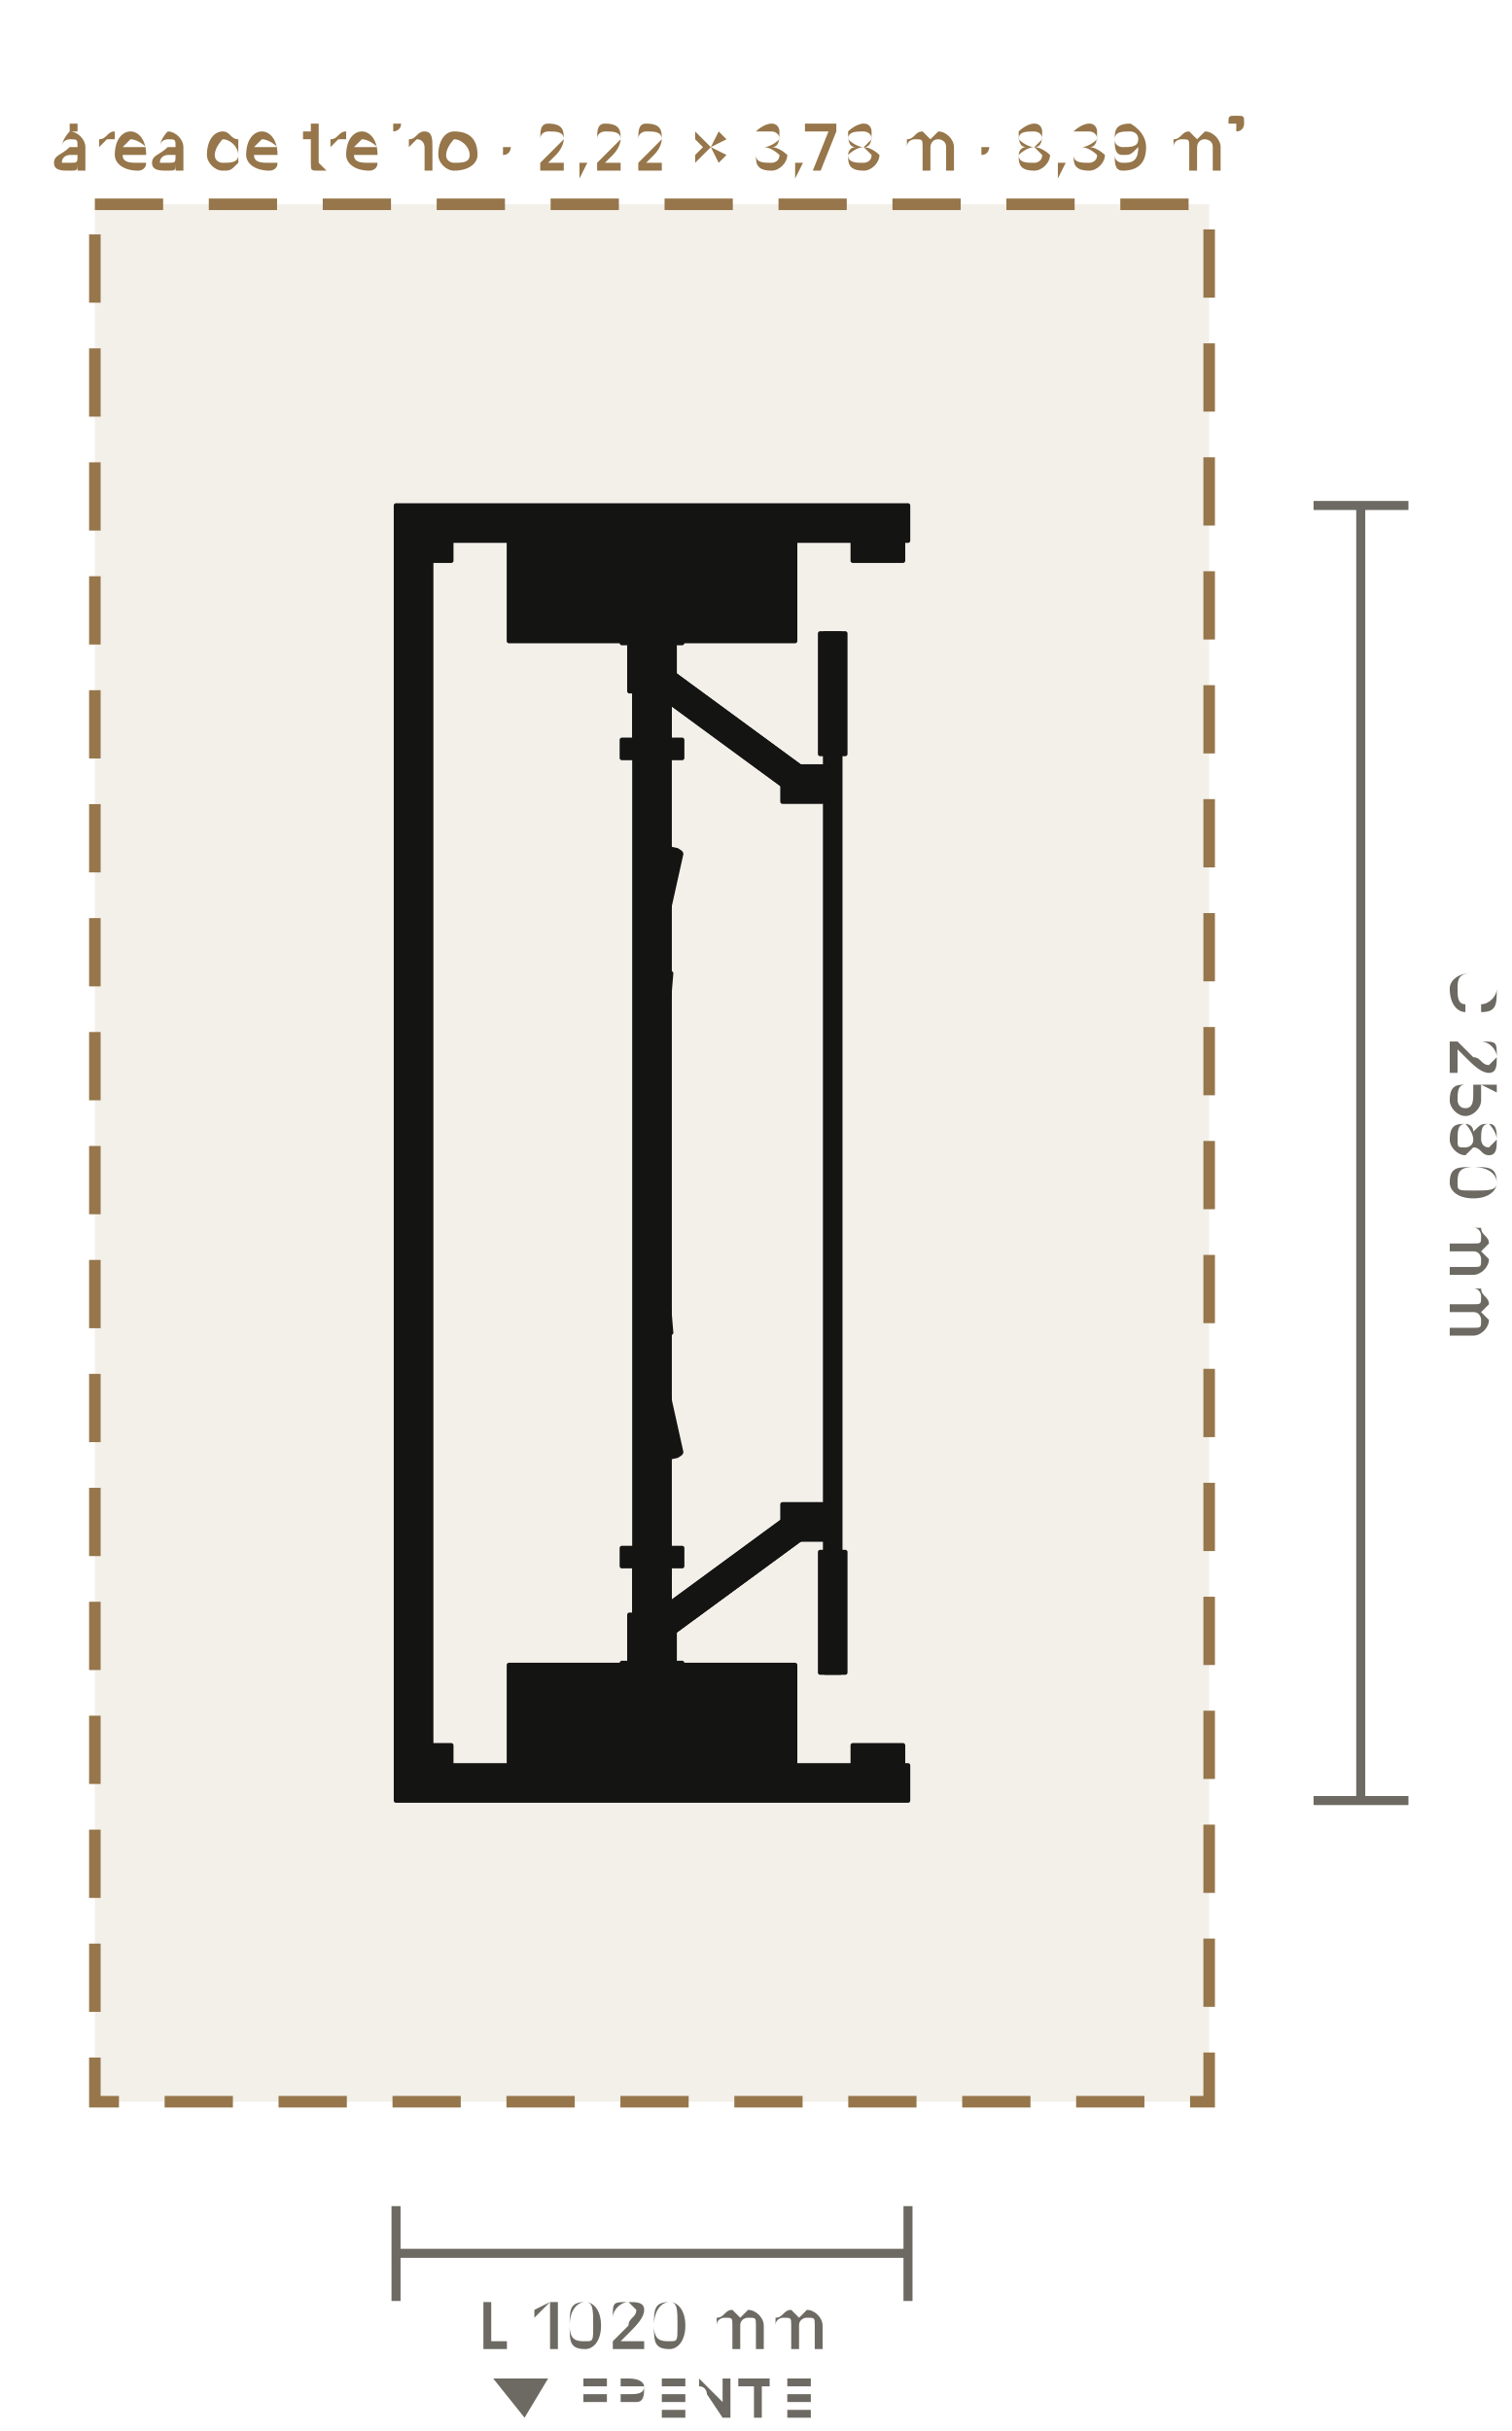
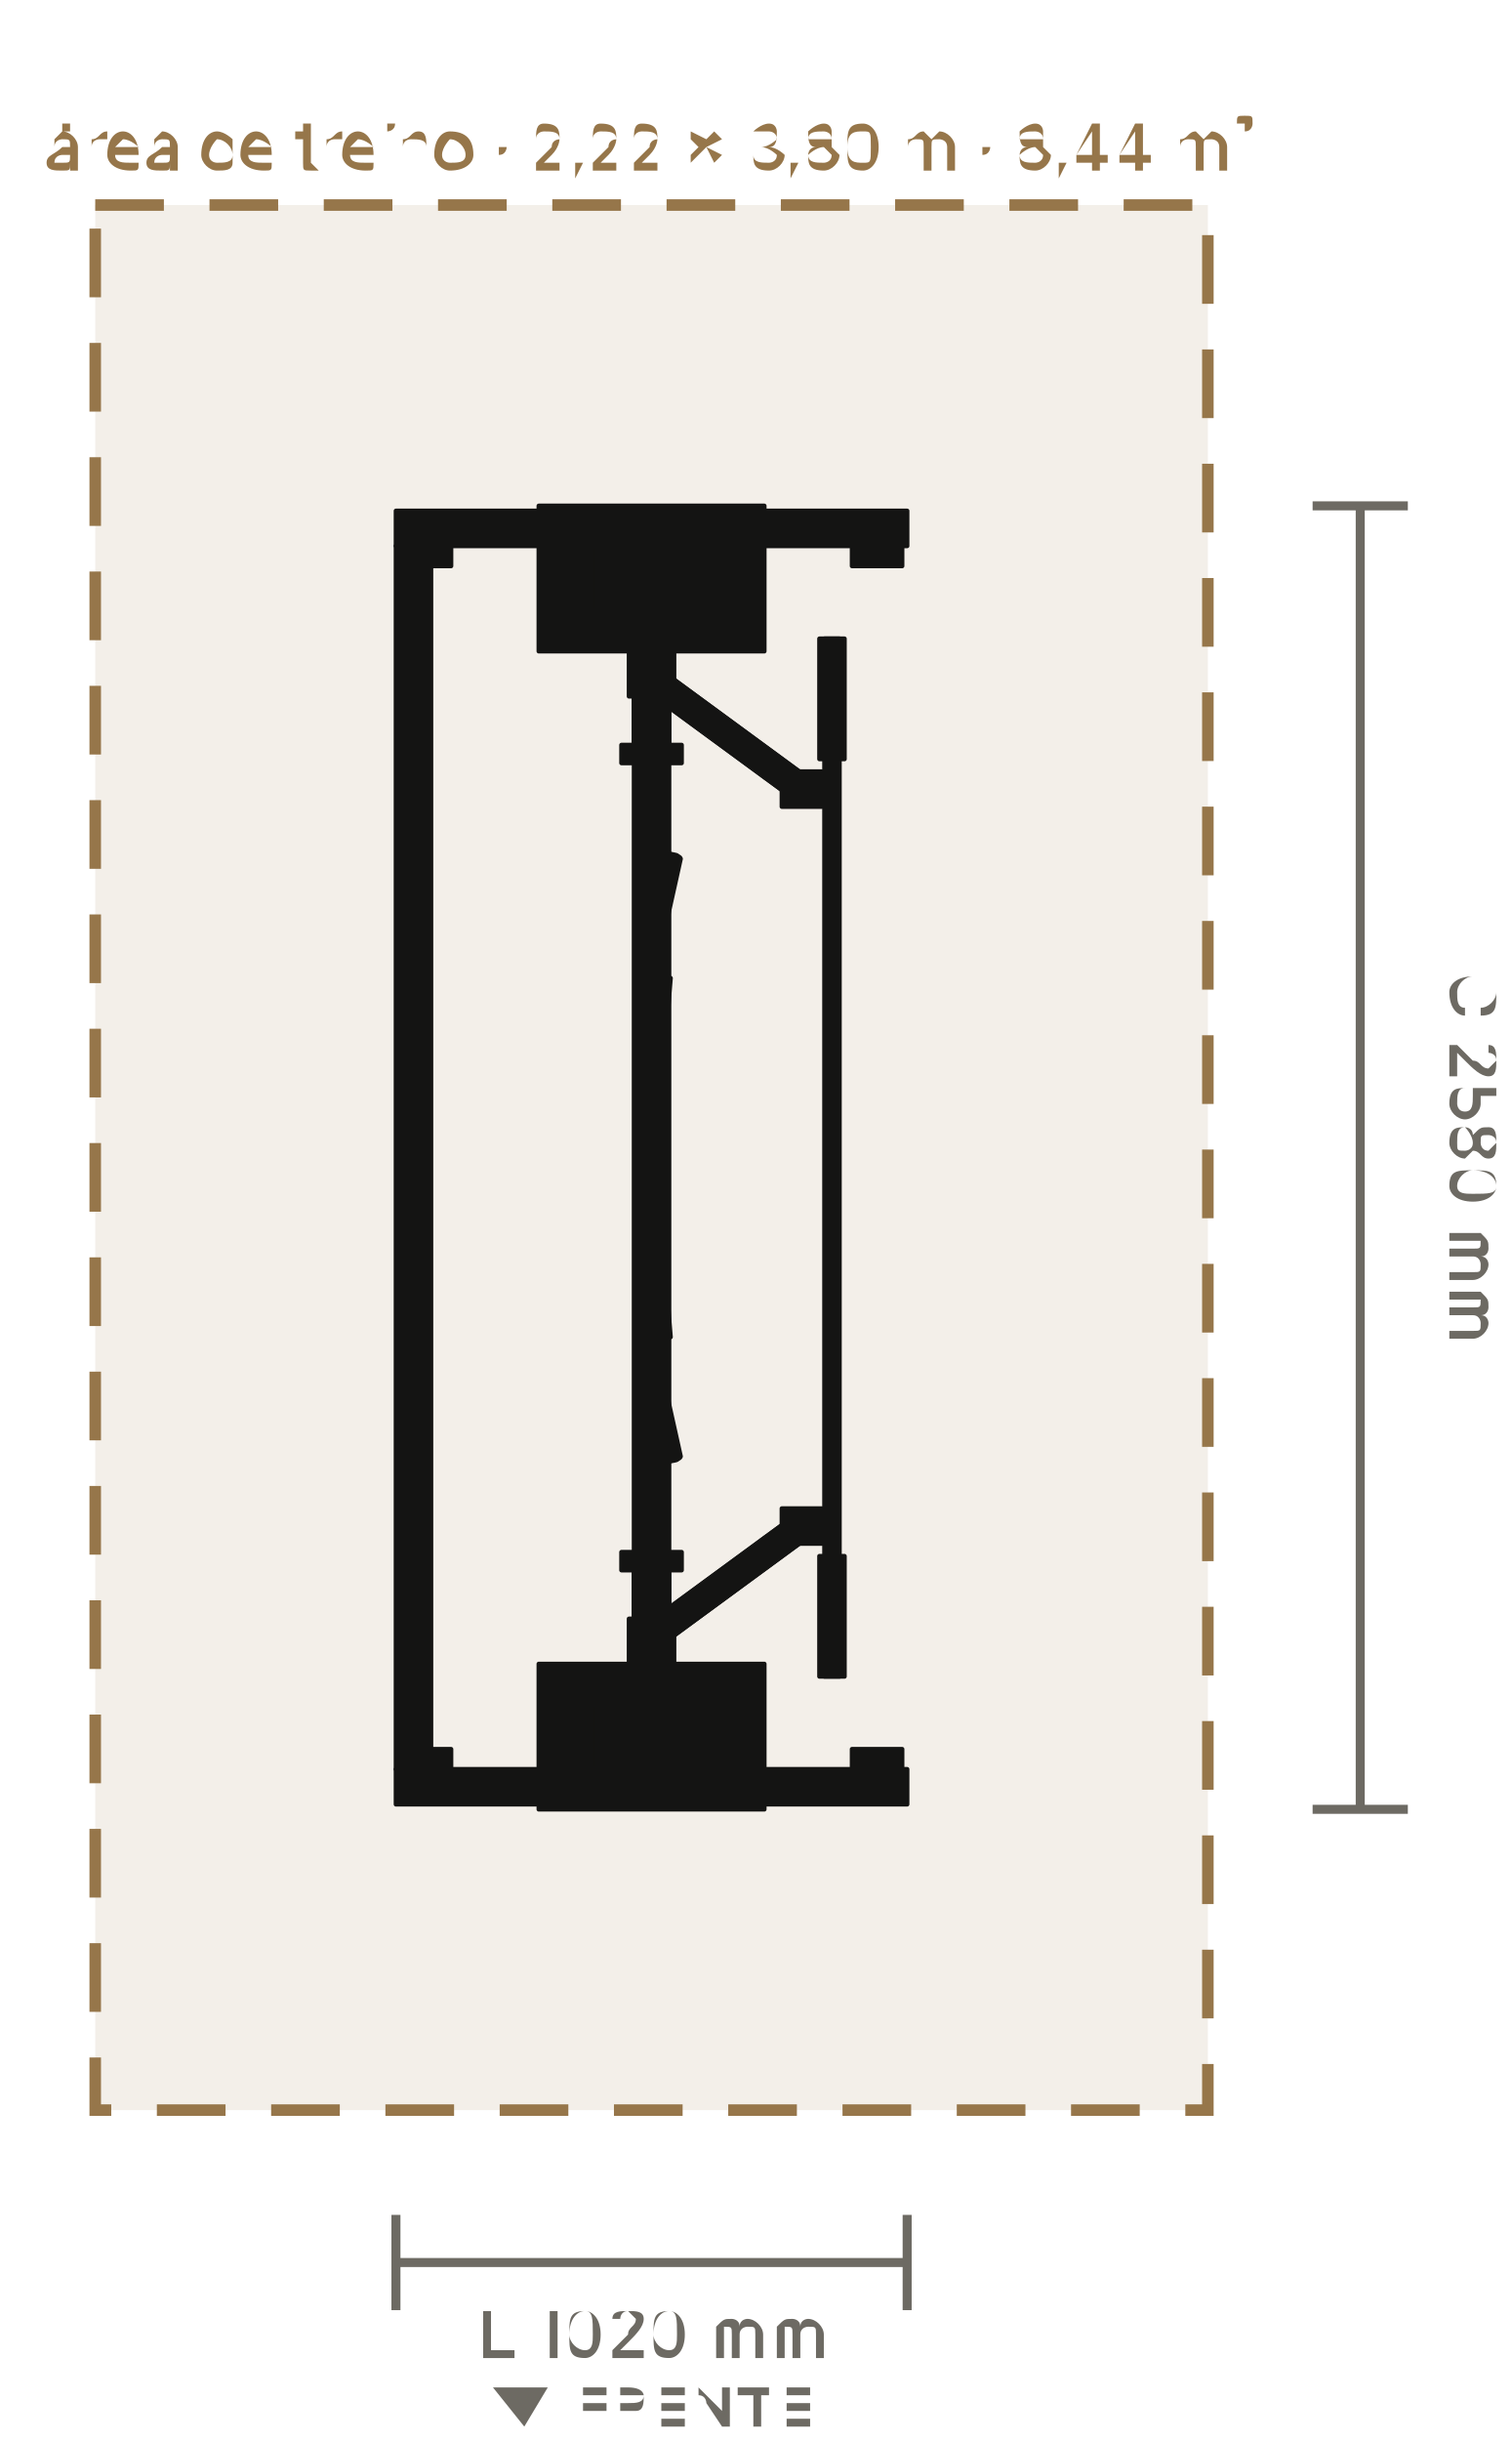
- <svg xmlns="http://www.w3.org/2000/svg" viewBox="-1.299 -2.297 3.011 4.843" role="img" aria-label="Planta do Cross-Smith (LD-B036): 1020 × 2580 mm, com 60 cm de área de treino em volta" data-equipment="LD-B036" data-unit="m">
-   <rect class="eq-zone" x="-1.11" y="-1.89" width="2.22" height="3.78" style="fill:#96764a;fill-opacity:.12;stroke:#96764a;stroke-width:0.023;stroke-dasharray:0.136 0.091" />
-   <text class="eq-zone-label" x="0" y="-1.958" style="font-family:Barlow,Inter,Arial,sans-serif;font-size:0.129px;fill:#96764a;text-anchor:middle">área de treino · 2,22 × 3,78 m · 8,39 m²</text>
+ <svg xmlns="http://www.w3.org/2000/svg" viewBox="-1.3 -2.309 3.015 4.869" role="img" aria-label="Planta do Cross-Smith (LD-B036): 1020 × 2600 mm, com 60 cm de área de treino em volta" data-equipment="LD-B036" data-unit="m">
+   <rect class="eq-zone" x="-1.11" y="-1.9" width="2.22" height="3.8" style="fill:#96764a;fill-opacity:.12;stroke:#96764a;stroke-width:0.023;stroke-dasharray:0.137 0.091" />
+   <text class="eq-zone-label" x="0" y="-1.968" style="font-family:Barlow,Inter,Arial,sans-serif;font-size:0.13px;fill:#96764a;text-anchor:middle">área de treino · 2,22 × 3,80 m · 8,44 m²</text>
  <g class="eq-parts">
    <polygon class="eq-part" points="-0.51,-1.29 0.51,-1.29 0.51,-1.22 -0.51,-1.22" style="fill:#141413;stroke:#141413;stroke-width:0.009;stroke-linejoin:round" />
    <polygon class="eq-part" points="-0.035,-1.255 0.035,-1.255 0.035,-0.805 -0.035,-0.805" style="fill:#141413;stroke:#141413;stroke-width:0.009;stroke-linejoin:round" />
    <polygon class="eq-part" points="-0.5,-1.28 -0.4,-1.28 -0.4,-1.18 -0.5,-1.18" style="fill:#141413;stroke:#141413;stroke-width:0.009;stroke-linejoin:round" />
    <polygon class="eq-part" points="0.4,-1.28 0.5,-1.28 0.5,-1.18 0.4,-1.18" style="fill:#141413;stroke:#141413;stroke-width:0.009;stroke-linejoin:round" />
    <polygon class="eq-part" points="-0.51,1.22 0.51,1.22 0.51,1.29 -0.51,1.29" style="fill:#141413;stroke:#141413;stroke-width:0.009;stroke-linejoin:round" />
    <polygon class="eq-part" points="-0.035,0.805 0.035,0.805 0.035,1.255 -0.035,1.255" style="fill:#141413;stroke:#141413;stroke-width:0.009;stroke-linejoin:round" />
    <polygon class="eq-part" points="-0.5,1.18 -0.4,1.18 -0.4,1.28 -0.5,1.28" style="fill:#141413;stroke:#141413;stroke-width:0.009;stroke-linejoin:round" />
    <polygon class="eq-part" points="0.4,1.18 0.5,1.18 0.5,1.28 0.4,1.28" style="fill:#141413;stroke:#141413;stroke-width:0.009;stroke-linejoin:round" />
    <polygon class="eq-part" points="-0.51,-1.22 -0.44,-1.22 -0.44,1.22 -0.51,1.22" style="fill:#141413;stroke:#141413;stroke-width:0.009;stroke-linejoin:round" />
-     <polygon class="eq-part" points="-0.205,-1.178 -0.205,-1.181 -0.203,-1.184 -0.202,-1.187 -0.199,-1.188 -0.196,-1.19 -0.193,-1.19 -0.147,-1.19 -0.144,-1.19 -0.141,-1.188 -0.139,-1.187 -0.137,-1.184 -0.135,-1.181 -0.135,-1.178 -0.135,-1.132 -0.135,-1.129 -0.137,-1.126 -0.139,-1.123 -0.141,-1.122 -0.144,-1.12 -0.147,-1.12 -0.193,-1.12 -0.196,-1.12 -0.199,-1.122 -0.202,-1.123 -0.203,-1.126 -0.205,-1.129 -0.205,-1.132" style="fill:#141413;stroke:#141413;stroke-width:0.009;stroke-linejoin:round" />
-     <polygon class="eq-part" points="0.135,-1.178 0.135,-1.181 0.137,-1.184 0.139,-1.187 0.141,-1.188 0.144,-1.19 0.147,-1.19 0.193,-1.19 0.196,-1.19 0.199,-1.188 0.202,-1.187 0.203,-1.184 0.205,-1.181 0.205,-1.178 0.205,-1.132 0.205,-1.129 0.203,-1.126 0.202,-1.123 0.199,-1.122 0.196,-1.12 0.193,-1.12 0.147,-1.12 0.144,-1.12 0.141,-1.122 0.139,-1.123 0.137,-1.126 0.135,-1.129 0.135,-1.132" style="fill:#141413;stroke:#141413;stroke-width:0.009;stroke-linejoin:round" />
-     <polygon class="eq-part" points="-0.285,-1.28 0.285,-1.28 0.285,-1.02 -0.285,-1.02" style="fill:#141413;stroke:#141413;stroke-width:0.009;stroke-linejoin:round" />
-     <polygon class="eq-part" points="-0.06,-1.02 0.06,-1.02 0.06,-1.016 -0.06,-1.016" style="fill:#141413;stroke:#141413;stroke-width:0.009;stroke-linejoin:round" />
+     <polygon class="eq-part" points="-0.2,-1.275 -0.17,-1.275 -0.17,-1.035 -0.2,-1.035" style="fill:#141413;stroke:#141413;stroke-width:0.009;stroke-linejoin:round" />
+     <polygon class="eq-part" points="0.17,-1.275 0.2,-1.275 0.2,-1.035 0.17,-1.035" style="fill:#141413;stroke:#141413;stroke-width:0.009;stroke-linejoin:round" />
+     <polygon class="eq-part" points="-0.2,-1.275 0.2,-1.275 0.2,-1.035 -0.2,-1.035" style="fill:#141413;stroke:#141413;stroke-width:0.009;stroke-linejoin:round" />
+     <polygon class="eq-part" points="-0.2,-1.275 0.2,-1.275 0.2,-1.035 -0.2,-1.035" style="fill:#141413;stroke:#141413;stroke-width:0.009;stroke-linejoin:round" />
+     <polygon class="eq-part" points="-0.225,-1.3 0.225,-1.3 0.225,-1.01 -0.225,-1.01" style="fill:#141413;stroke:#141413;stroke-width:0.009;stroke-linejoin:round" />
+     <polygon class="eq-part" points="-0.08,-1.035 0.08,-1.035 0.08,-1.031 -0.08,-1.031" style="fill:#141413;stroke:#141413;stroke-width:0.009;stroke-linejoin:round" />
    <polygon class="eq-part" points="-0.09,-1.155 -0.09,-1.158 -0.089,-1.16 -0.087,-1.162 -0.085,-1.164 -0.083,-1.165 -0.08,-1.165 -0.077,-1.165 -0.075,-1.164 -0.073,-1.162 -0.071,-1.16 -0.07,-1.158 -0.07,-1.155 -0.07,-1.152 -0.071,-1.15 -0.073,-1.148 -0.075,-1.146 -0.077,-1.145 -0.08,-1.145 -0.083,-1.145 -0.085,-1.146 -0.087,-1.148 -0.089,-1.15 -0.09,-1.152" style="fill:#141413;stroke:#141413;stroke-width:0.009;stroke-linejoin:round" />
    <polygon class="eq-part" points="0.07,-1.155 0.07,-1.158 0.071,-1.16 0.073,-1.162 0.075,-1.164 0.077,-1.165 0.08,-1.165 0.083,-1.165 0.085,-1.164 0.087,-1.162 0.089,-1.16 0.09,-1.158 0.09,-1.155 0.09,-1.152 0.089,-1.15 0.087,-1.148 0.085,-1.146 0.083,-1.145 0.08,-1.145 0.077,-1.145 0.075,-1.146 0.073,-1.148 0.071,-1.15 0.07,-1.152" style="fill:#141413;stroke:#141413;stroke-width:0.009;stroke-linejoin:round" />
    <polygon class="eq-part" points="-0.13,-1.235 0.13,-1.235 0.13,-1.075 -0.13,-1.075" style="fill:#141413;stroke:#141413;stroke-width:0.009;stroke-linejoin:round" />
    <polygon class="eq-part" points="-0.13,-1.235 0.13,-1.235 0.13,-1.075 -0.13,-1.075" style="fill:#141413;stroke:#141413;stroke-width:0.009;stroke-linejoin:round" />
    <polygon class="eq-part" points="-0.004,-1.155 -0.004,-1.156 -0.004,-1.157 -0.003,-1.158 -0.002,-1.159 -0.001,-1.159 0,-1.159 0.001,-1.159 0.002,-1.159 0.003,-1.158 0.004,-1.157 0.004,-1.156 0.004,-1.155 0.004,-1.154 0.004,-1.153 0.003,-1.152 0.002,-1.151 0.001,-1.151 0,-1.151 -0.001,-1.151 -0.002,-1.151 -0.003,-1.152 -0.004,-1.153 -0.004,-1.154" style="fill:#141413;stroke:#141413;stroke-width:0.009;stroke-linejoin:round" />
    <polygon class="eq-part" points="-0.12,-1.22 0.12,-1.22 0.12,-1.09 -0.12,-1.09" style="fill:#141413;stroke:#141413;stroke-width:0.009;stroke-linejoin:round" />
    <polygon class="eq-part" points="-0.12,-1.22 0.12,-1.22 0.12,-1.09 -0.12,-1.09" style="fill:#141413;stroke:#141413;stroke-width:0.009;stroke-linejoin:round" />
    <polygon class="eq-part" points="-0.12,-1.22 0.12,-1.22 0.12,-1.09 -0.12,-1.09" style="fill:#141413;stroke:#141413;stroke-width:0.009;stroke-linejoin:round" />
    <polygon class="eq-part" points="-0.12,-1.22 0.12,-1.22 0.12,-1.09 -0.12,-1.09" style="fill:#141413;stroke:#141413;stroke-width:0.009;stroke-linejoin:round" />
    <polygon class="eq-part" points="-0.12,-1.22 0.12,-1.22 0.12,-1.09 -0.12,-1.09" style="fill:#141413;stroke:#141413;stroke-width:0.009;stroke-linejoin:round" />
    <polygon class="eq-part" points="-0.12,-1.22 0.12,-1.22 0.12,-1.09 -0.12,-1.09" style="fill:#141413;stroke:#141413;stroke-width:0.009;stroke-linejoin:round" />
    <polygon class="eq-part" points="-0.12,-1.22 0.12,-1.22 0.12,-1.09 -0.12,-1.09" style="fill:#141413;stroke:#141413;stroke-width:0.009;stroke-linejoin:round" />
    <polygon class="eq-part" points="-0.12,-1.22 0.12,-1.22 0.12,-1.09 -0.12,-1.09" style="fill:#141413;stroke:#141413;stroke-width:0.009;stroke-linejoin:round" />
    <polygon class="eq-part" points="-0.12,-1.22 0.12,-1.22 0.12,-1.09 -0.12,-1.09" style="fill:#141413;stroke:#141413;stroke-width:0.009;stroke-linejoin:round" />
    <polygon class="eq-part" points="-0.12,-1.22 0.12,-1.22 0.12,-1.09 -0.12,-1.09" style="fill:#141413;stroke:#141413;stroke-width:0.009;stroke-linejoin:round" />
    <polygon class="eq-part" points="-0.006,-1.155 -0.006,-1.157 -0.005,-1.158 -0.004,-1.159 -0.003,-1.16 -0.002,-1.161 0,-1.161 0.002,-1.161 0.003,-1.16 0.004,-1.159 0.005,-1.158 0.006,-1.157 0.006,-1.155 0.006,-1.153 0.005,-1.152 0.004,-1.151 0.003,-1.15 0.002,-1.149 0,-1.149 -0.002,-1.149 -0.003,-1.15 -0.004,-1.151 -0.005,-1.152 -0.006,-1.153" style="fill:#141413;stroke:#141413;stroke-width:0.009;stroke-linejoin:round" />
    <polygon class="eq-part" points="-0.006,-1.11 0.006,-1.11 0.006,-1.04 -0.006,-1.04" style="fill:#141413;stroke:#141413;stroke-width:0.009;stroke-linejoin:round" />
-     <polygon class="eq-part" points="-0.008,-1.12 -0.008,-1.19 -0.006,-1.198 0,-1.2 0.006,-1.198 0.008,-1.192 0.008,-1.19 0.008,-1.12 0.006,-1.112 0,-1.11 -0.006,-1.112 -0.008,-1.118" style="fill:#141413;stroke:#141413;stroke-width:0.009;stroke-linejoin:round" />
-     <polygon class="eq-part" points="-0.015,-1.163 0.015,-1.17 0.015,-1.147 -0.015,-1.14" style="fill:#141413;stroke:#141413;stroke-width:0.009;stroke-linejoin:round" />
-     <polygon class="eq-part" points="-0.15,-1.241 0.15,-1.241 0.15,-1.229 -0.15,-1.229" style="fill:#141413;stroke:#141413;stroke-width:0.009;stroke-linejoin:round" />
+     <polygon class="eq-part" points="-0.17,-1.275 0.17,-1.275 0.17,-1.263 -0.17,-1.263" style="fill:#141413;stroke:#141413;stroke-width:0.009;stroke-linejoin:round" />
    <polygon class="eq-part" points="-0.02,-0.965 -0.019,-0.97 -0.017,-0.975 -0.014,-0.979 -0.01,-0.982 -0.005,-0.984 0,-0.985 0.005,-0.984 0.01,-0.982 0.014,-0.979 0.017,-0.975 0.019,-0.97 0.02,-0.965 0.019,-0.96 0.017,-0.955 0.014,-0.951 0.01,-0.948 0.005,-0.946 0,-0.945 -0.005,-0.946 -0.01,-0.948 -0.014,-0.951 -0.017,-0.955 -0.019,-0.96" style="fill:#141413;stroke:#141413;stroke-width:0.009;stroke-linejoin:round" />
    <polygon class="eq-part" points="-0.02,-1.155 0.02,-1.155 0.02,-0.965 -0.02,-0.965" style="fill:#141413;stroke:#141413;stroke-width:0.009;stroke-linejoin:round" />
    <polygon class="eq-part" points="-0.02,-1.155 0.02,-1.155 0.02,-0.965 -0.02,-0.965" style="fill:#141413;stroke:#141413;stroke-width:0.009;stroke-linejoin:round" />
    <polygon class="eq-part" points="-0.045,-1.01 0.045,-1.01 0.045,-0.92 -0.045,-0.92" style="fill:#141413;stroke:#141413;stroke-width:0.009;stroke-linejoin:round" />
    <polygon class="eq-part" points="-0.008,-0.84 -0.008,-0.91 -0.006,-0.918 0,-0.92 0.006,-0.918 0.008,-0.912 0.008,-0.91 0.008,-0.84 0.006,-0.832 0,-0.83 -0.006,-0.832 -0.008,-0.838" style="fill:#141413;stroke:#141413;stroke-width:0.009;stroke-linejoin:round" />
    <polygon class="eq-part" points="-0.015,-0.882 0.015,-0.89 0.015,-0.868 -0.015,-0.86" style="fill:#141413;stroke:#141413;stroke-width:0.009;stroke-linejoin:round" />
    <polygon class="eq-part" points="-0.004,-0.875 -0.004,-0.876 -0.004,-0.877 -0.003,-0.878 -0.002,-0.878 -0.001,-0.879 0,-0.879 0.001,-0.879 0.002,-0.878 0.003,-0.878 0.004,-0.877 0.004,-0.876 0.004,-0.875 0.004,-0.805 0.004,-0.804 0.004,-0.803 0.003,-0.802 0.002,-0.802 0.001,-0.801 0,-0.801 -0.001,-0.801 -0.002,-0.802 -0.003,-0.802 -0.004,-0.803 -0.004,-0.804 -0.004,-0.805" style="fill:#141413;stroke:#141413;stroke-width:0.009;stroke-linejoin:round" />
    <polygon class="eq-part" points="-0.06,-0.823 0.06,-0.823 0.06,-0.787 -0.06,-0.787" style="fill:#141413;stroke:#141413;stroke-width:0.009;stroke-linejoin:round" />
-     <polygon class="eq-part" points="0.135,1.132 0.135,1.129 0.137,1.126 0.139,1.123 0.141,1.122 0.144,1.12 0.147,1.12 0.193,1.12 0.196,1.12 0.199,1.122 0.202,1.123 0.203,1.126 0.205,1.129 0.205,1.132 0.205,1.178 0.205,1.181 0.203,1.184 0.202,1.187 0.199,1.188 0.196,1.19 0.193,1.19 0.147,1.19 0.144,1.19 0.141,1.188 0.139,1.187 0.137,1.184 0.135,1.181 0.135,1.178" style="fill:#141413;stroke:#141413;stroke-width:0.009;stroke-linejoin:round" />
-     <polygon class="eq-part" points="-0.205,1.132 -0.205,1.129 -0.203,1.126 -0.202,1.123 -0.199,1.122 -0.196,1.12 -0.193,1.12 -0.147,1.12 -0.144,1.12 -0.141,1.122 -0.139,1.123 -0.137,1.126 -0.135,1.129 -0.135,1.132 -0.135,1.178 -0.135,1.181 -0.137,1.184 -0.139,1.187 -0.141,1.188 -0.144,1.19 -0.147,1.19 -0.193,1.19 -0.196,1.19 -0.199,1.188 -0.202,1.187 -0.203,1.184 -0.205,1.181 -0.205,1.178" style="fill:#141413;stroke:#141413;stroke-width:0.009;stroke-linejoin:round" />
-     <polygon class="eq-part" points="-0.285,1.02 0.285,1.02 0.285,1.28 -0.285,1.28" style="fill:#141413;stroke:#141413;stroke-width:0.009;stroke-linejoin:round" />
-     <polygon class="eq-part" points="-0.06,1.016 0.06,1.016 0.06,1.02 -0.06,1.02" style="fill:#141413;stroke:#141413;stroke-width:0.009;stroke-linejoin:round" />
+     <polygon class="eq-part" points="0.17,1.275 0.17,1.035 0.2,1.035 0.2,1.275" style="fill:#141413;stroke:#141413;stroke-width:0.009;stroke-linejoin:round" />
+     <polygon class="eq-part" points="-0.2,1.275 -0.2,1.035 -0.17,1.035 -0.17,1.275" style="fill:#141413;stroke:#141413;stroke-width:0.009;stroke-linejoin:round" />
+     <polygon class="eq-part" points="-0.2,1.275 -0.2,1.035 0.2,1.035 0.2,1.275" style="fill:#141413;stroke:#141413;stroke-width:0.009;stroke-linejoin:round" />
+     <polygon class="eq-part" points="-0.2,1.275 -0.2,1.035 0.2,1.035 0.2,1.275" style="fill:#141413;stroke:#141413;stroke-width:0.009;stroke-linejoin:round" />
+     <polygon class="eq-part" points="-0.225,1.3 -0.225,1.01 0.225,1.01 0.225,1.3" style="fill:#141413;stroke:#141413;stroke-width:0.009;stroke-linejoin:round" />
+     <polygon class="eq-part" points="-0.08,1.031 0.08,1.031 0.08,1.035 -0.08,1.035" style="fill:#141413;stroke:#141413;stroke-width:0.009;stroke-linejoin:round" />
    <polygon class="eq-part" points="0.07,1.155 0.07,1.152 0.071,1.15 0.073,1.148 0.075,1.146 0.077,1.145 0.08,1.145 0.083,1.145 0.085,1.146 0.087,1.148 0.089,1.15 0.09,1.152 0.09,1.155 0.09,1.158 0.089,1.16 0.087,1.162 0.085,1.164 0.083,1.165 0.08,1.165 0.077,1.165 0.075,1.164 0.073,1.162 0.071,1.16 0.07,1.158" style="fill:#141413;stroke:#141413;stroke-width:0.009;stroke-linejoin:round" />
    <polygon class="eq-part" points="-0.09,1.155 -0.09,1.152 -0.089,1.15 -0.087,1.148 -0.085,1.146 -0.083,1.145 -0.08,1.145 -0.077,1.145 -0.075,1.146 -0.073,1.148 -0.071,1.15 -0.07,1.152 -0.07,1.155 -0.07,1.158 -0.071,1.16 -0.073,1.162 -0.075,1.164 -0.077,1.165 -0.08,1.165 -0.083,1.165 -0.085,1.164 -0.087,1.162 -0.089,1.16 -0.09,1.158" style="fill:#141413;stroke:#141413;stroke-width:0.009;stroke-linejoin:round" />
    <polygon class="eq-part" points="-0.13,1.075 0.13,1.075 0.13,1.235 -0.13,1.235" style="fill:#141413;stroke:#141413;stroke-width:0.009;stroke-linejoin:round" />
    <polygon class="eq-part" points="-0.13,1.075 0.13,1.075 0.13,1.235 -0.13,1.235" style="fill:#141413;stroke:#141413;stroke-width:0.009;stroke-linejoin:round" />
    <polygon class="eq-part" points="-0.004,1.155 -0.004,1.154 -0.004,1.153 -0.003,1.152 -0.002,1.151 -0.001,1.151 0,1.151 0.001,1.151 0.002,1.151 0.003,1.152 0.004,1.153 0.004,1.154 0.004,1.155 0.004,1.156 0.004,1.157 0.003,1.158 0.002,1.159 0.001,1.159 0,1.159 -0.001,1.159 -0.002,1.159 -0.003,1.158 -0.004,1.157 -0.004,1.156" style="fill:#141413;stroke:#141413;stroke-width:0.009;stroke-linejoin:round" />
    <polygon class="eq-part" points="-0.12,1.22 -0.12,1.09 0.12,1.09 0.12,1.22" style="fill:#141413;stroke:#141413;stroke-width:0.009;stroke-linejoin:round" />
    <polygon class="eq-part" points="-0.12,1.22 -0.12,1.09 0.12,1.09 0.12,1.22" style="fill:#141413;stroke:#141413;stroke-width:0.009;stroke-linejoin:round" />
    <polygon class="eq-part" points="-0.12,1.22 -0.12,1.09 0.12,1.09 0.12,1.22" style="fill:#141413;stroke:#141413;stroke-width:0.009;stroke-linejoin:round" />
    <polygon class="eq-part" points="-0.12,1.22 -0.12,1.09 0.12,1.09 0.12,1.22" style="fill:#141413;stroke:#141413;stroke-width:0.009;stroke-linejoin:round" />
    <polygon class="eq-part" points="-0.12,1.22 -0.12,1.09 0.12,1.09 0.12,1.22" style="fill:#141413;stroke:#141413;stroke-width:0.009;stroke-linejoin:round" />
    <polygon class="eq-part" points="-0.12,1.22 -0.12,1.09 0.12,1.09 0.12,1.22" style="fill:#141413;stroke:#141413;stroke-width:0.009;stroke-linejoin:round" />
    <polygon class="eq-part" points="-0.12,1.22 -0.12,1.09 0.12,1.09 0.12,1.22" style="fill:#141413;stroke:#141413;stroke-width:0.009;stroke-linejoin:round" />
    <polygon class="eq-part" points="-0.12,1.22 -0.12,1.09 0.12,1.09 0.12,1.22" style="fill:#141413;stroke:#141413;stroke-width:0.009;stroke-linejoin:round" />
    <polygon class="eq-part" points="-0.12,1.22 -0.12,1.09 0.12,1.09 0.12,1.22" style="fill:#141413;stroke:#141413;stroke-width:0.009;stroke-linejoin:round" />
    <polygon class="eq-part" points="-0.12,1.22 -0.12,1.09 0.12,1.09 0.12,1.22" style="fill:#141413;stroke:#141413;stroke-width:0.009;stroke-linejoin:round" />
    <polygon class="eq-part" points="-0.006,1.155 -0.006,1.153 -0.005,1.152 -0.004,1.151 -0.003,1.15 -0.002,1.149 0,1.149 0.002,1.149 0.003,1.15 0.004,1.151 0.005,1.152 0.006,1.153 0.006,1.155 0.006,1.157 0.005,1.158 0.004,1.159 0.003,1.16 0.002,1.161 0,1.161 -0.002,1.161 -0.003,1.16 -0.004,1.159 -0.005,1.158 -0.006,1.157" style="fill:#141413;stroke:#141413;stroke-width:0.009;stroke-linejoin:round" />
    <polygon class="eq-part" points="-0.006,1.11 -0.006,1.04 0.006,1.04 0.006,1.11" style="fill:#141413;stroke:#141413;stroke-width:0.009;stroke-linejoin:round" />
-     <polygon class="eq-part" points="-0.008,1.19 -0.008,1.12 -0.006,1.112 0,1.11 0.006,1.112 0.008,1.118 0.008,1.12 0.008,1.19 0.006,1.198 0,1.2 -0.006,1.198 -0.008,1.192" style="fill:#141413;stroke:#141413;stroke-width:0.009;stroke-linejoin:round" />
-     <polygon class="eq-part" points="-0.015,1.163 -0.015,1.147 0.015,1.14 0.015,1.147 0.015,1.163 -0.015,1.17" style="fill:#141413;stroke:#141413;stroke-width:0.009;stroke-linejoin:round" />
-     <polygon class="eq-part" points="-0.15,1.229 0.15,1.229 0.15,1.241 -0.15,1.241" style="fill:#141413;stroke:#141413;stroke-width:0.009;stroke-linejoin:round" />
+     <polygon class="eq-part" points="-0.17,1.263 0.17,1.263 0.17,1.275 -0.17,1.275" style="fill:#141413;stroke:#141413;stroke-width:0.009;stroke-linejoin:round" />
    <polygon class="eq-part" points="-0.02,0.965 -0.019,0.96 -0.017,0.955 -0.014,0.951 -0.01,0.948 -0.005,0.946 0,0.945 0.005,0.946 0.01,0.948 0.014,0.951 0.017,0.955 0.019,0.96 0.02,0.965 0.019,0.97 0.017,0.975 0.014,0.979 0.01,0.982 0.005,0.984 0,0.985 -0.005,0.984 -0.01,0.982 -0.014,0.979 -0.017,0.975 -0.019,0.97" style="fill:#141413;stroke:#141413;stroke-width:0.009;stroke-linejoin:round" />
    <polygon class="eq-part" points="-0.02,0.965 0.02,0.965 0.02,1.155 -0.02,1.155" style="fill:#141413;stroke:#141413;stroke-width:0.009;stroke-linejoin:round" />
    <polygon class="eq-part" points="-0.02,0.965 0.02,0.965 0.02,1.155 -0.02,1.155" style="fill:#141413;stroke:#141413;stroke-width:0.009;stroke-linejoin:round" />
    <polygon class="eq-part" points="-0.045,0.92 0.045,0.92 0.045,1.01 -0.045,1.01" style="fill:#141413;stroke:#141413;stroke-width:0.009;stroke-linejoin:round" />
    <polygon class="eq-part" points="-0.008,0.91 -0.008,0.84 -0.006,0.832 0,0.83 0.006,0.832 0.008,0.838 0.008,0.84 0.008,0.91 0.006,0.918 0,0.92 -0.006,0.918 -0.008,0.912" style="fill:#141413;stroke:#141413;stroke-width:0.009;stroke-linejoin:round" />
    <polygon class="eq-part" points="-0.015,0.868 0.015,0.86 0.015,0.882 -0.015,0.89" style="fill:#141413;stroke:#141413;stroke-width:0.009;stroke-linejoin:round" />
    <polygon class="eq-part" points="-0.004,0.805 -0.004,0.804 -0.004,0.803 -0.003,0.802 -0.002,0.802 -0.001,0.801 0,0.801 0.001,0.801 0.002,0.802 0.003,0.802 0.004,0.803 0.004,0.804 0.004,0.805 0.004,0.875 0.004,0.876 0.004,0.877 0.003,0.878 0.002,0.878 0.001,0.879 0,0.879 -0.001,0.879 -0.002,0.878 -0.003,0.878 -0.004,0.877 -0.004,0.876 -0.004,0.875" style="fill:#141413;stroke:#141413;stroke-width:0.009;stroke-linejoin:round" />
    <polygon class="eq-part" points="-0.06,0.787 0.06,0.787 0.06,0.823 -0.06,0.823" style="fill:#141413;stroke:#141413;stroke-width:0.009;stroke-linejoin:round" />
    <polygon class="eq-part" points="-0.035,-1.155 0.035,-1.155 0.035,1.155 -0.035,1.155" style="fill:#141413;stroke:#141413;stroke-width:0.009;stroke-linejoin:round" />
    <polygon class="eq-part" points="-0.018,-0.121 0.002,-0.361 0.038,-0.358 0.018,-0.118" style="fill:#141413;stroke:#141413;stroke-width:0.009;stroke-linejoin:round" />
    <polygon class="eq-part" points="-0.018,-0.424 0.022,-0.604 0.023,-0.605 0.025,-0.606 0.028,-0.607 0.032,-0.607 0.037,-0.606 0.041,-0.605 0.046,-0.604 0.05,-0.603 0.053,-0.601 0.056,-0.599 0.057,-0.598 0.058,-0.596 0.018,-0.416 0.017,-0.415 0.015,-0.414 0.012,-0.413 0.008,-0.413 0.003,-0.414 -0.001,-0.415 -0.006,-0.416 -0.01,-0.417 -0.013,-0.419 -0.016,-0.421 -0.017,-0.422" style="fill:#141413;stroke:#141413;stroke-width:0.009;stroke-linejoin:round" />
    <polygon class="eq-part" points="-0.018,0.121 0.018,0.118 0.038,0.358 0.002,0.361" style="fill:#141413;stroke:#141413;stroke-width:0.009;stroke-linejoin:round" />
    <polygon class="eq-part" points="-0.018,0.424 -0.017,0.422 -0.016,0.421 -0.013,0.419 -0.01,0.417 -0.006,0.416 -0.001,0.415 0.003,0.414 0.008,0.413 0.012,0.413 0.015,0.414 0.017,0.415 0.018,0.416 0.058,0.596 0.057,0.598 0.056,0.599 0.053,0.601 0.05,0.603 0.046,0.604 0.041,0.605 0.037,0.606 0.032,0.607 0.028,0.607 0.025,0.606 0.023,0.605 0.022,0.604" style="fill:#141413;stroke:#141413;stroke-width:0.009;stroke-linejoin:round" />
    <polygon class="eq-part" points="0.282,-0.735 0.283,-0.74 0.285,-0.744 0.288,-0.747 0.291,-0.75 0.295,-0.752 0.3,-0.752 0.304,-0.752 0.309,-0.75 0.312,-0.747 0.315,-0.744 0.317,-0.74 0.318,-0.735 0.317,-0.731 0.315,-0.726 0.312,-0.723 0.309,-0.72 0.304,-0.718 0.3,-0.718 0.295,-0.718 0.291,-0.72 0.288,-0.723 0.285,-0.726 0.283,-0.731" style="fill:#141413;stroke:#141413;stroke-width:0.009;stroke-linejoin:round" />
    <polygon class="eq-part" points="-0.015,-0.935 0.015,-0.975 0.315,-0.755 0.285,-0.715" style="fill:#141413;stroke:#141413;stroke-width:0.009;stroke-linejoin:round" />
    <polygon class="eq-part" points="-0.015,-0.935 0.015,-0.975 0.315,-0.755 0.285,-0.715" style="fill:#141413;stroke:#141413;stroke-width:0.009;stroke-linejoin:round" />
    <polygon class="eq-part" points="0.3,-0.748 0.37,-0.748 0.37,-0.723 0.3,-0.723" style="fill:#141413;stroke:#141413;stroke-width:0.009;stroke-linejoin:round" />
    <polygon class="eq-part" points="0.3,-0.748 0.37,-0.748 0.37,-0.723 0.3,-0.723" style="fill:#141413;stroke:#141413;stroke-width:0.009;stroke-linejoin:round" />
    <polygon class="eq-part" points="0.3,-0.748 0.37,-0.748 0.37,-0.723 0.3,-0.723" style="fill:#141413;stroke:#141413;stroke-width:0.009;stroke-linejoin:round" />
    <polygon class="eq-part" points="0.3,-0.748 0.37,-0.748 0.37,-0.723 0.3,-0.723" style="fill:#141413;stroke:#141413;stroke-width:0.009;stroke-linejoin:round" />
    <polygon class="eq-part" points="0.3,-0.748 0.37,-0.748 0.37,-0.723 0.3,-0.723" style="fill:#141413;stroke:#141413;stroke-width:0.009;stroke-linejoin:round" />
    <polygon class="eq-part" points="0.3,-0.748 0.37,-0.748 0.37,-0.723 0.3,-0.723" style="fill:#141413;stroke:#141413;stroke-width:0.009;stroke-linejoin:round" />
    <polygon class="eq-part" points="0.282,0.735 0.283,0.731 0.285,0.726 0.288,0.723 0.291,0.72 0.295,0.718 0.3,0.718 0.304,0.718 0.309,0.72 0.312,0.723 0.315,0.726 0.317,0.731 0.318,0.735 0.317,0.74 0.315,0.744 0.312,0.747 0.309,0.75 0.304,0.752 0.3,0.752 0.295,0.752 0.291,0.75 0.288,0.747 0.285,0.744 0.283,0.74" style="fill:#141413;stroke:#141413;stroke-width:0.009;stroke-linejoin:round" />
    <polygon class="eq-part" points="-0.015,0.935 0.285,0.715 0.315,0.755 0.015,0.975" style="fill:#141413;stroke:#141413;stroke-width:0.009;stroke-linejoin:round" />
    <polygon class="eq-part" points="-0.015,0.935 0.285,0.715 0.315,0.755 0.015,0.975" style="fill:#141413;stroke:#141413;stroke-width:0.009;stroke-linejoin:round" />
    <polygon class="eq-part" points="0.3,0.723 0.37,0.723 0.37,0.748 0.3,0.748" style="fill:#141413;stroke:#141413;stroke-width:0.009;stroke-linejoin:round" />
    <polygon class="eq-part" points="0.3,0.723 0.37,0.723 0.37,0.748 0.3,0.748" style="fill:#141413;stroke:#141413;stroke-width:0.009;stroke-linejoin:round" />
    <polygon class="eq-part" points="0.3,0.723 0.37,0.723 0.37,0.748 0.3,0.748" style="fill:#141413;stroke:#141413;stroke-width:0.009;stroke-linejoin:round" />
    <polygon class="eq-part" points="0.3,0.723 0.37,0.723 0.37,0.748 0.3,0.748" style="fill:#141413;stroke:#141413;stroke-width:0.009;stroke-linejoin:round" />
    <polygon class="eq-part" points="0.3,0.723 0.37,0.723 0.37,0.748 0.3,0.748" style="fill:#141413;stroke:#141413;stroke-width:0.009;stroke-linejoin:round" />
    <polygon class="eq-part" points="0.3,0.723 0.37,0.723 0.37,0.748 0.3,0.748" style="fill:#141413;stroke:#141413;stroke-width:0.009;stroke-linejoin:round" />
    <polygon class="eq-part" points="0.345,-1.035 0.375,-1.035 0.375,1.035 0.345,1.035" style="fill:#141413;stroke:#141413;stroke-width:0.009;stroke-linejoin:round" />
    <polygon class="eq-part" points="0.335,-1.035 0.385,-1.035 0.385,-0.795 0.335,-0.795" style="fill:#141413;stroke:#141413;stroke-width:0.009;stroke-linejoin:round" />
    <polygon class="eq-part" points="0.26,-0.77 0.34,-0.77 0.34,-0.7 0.26,-0.7" style="fill:#141413;stroke:#141413;stroke-width:0.009;stroke-linejoin:round" />
    <polygon class="eq-part" points="0.335,0.795 0.385,0.795 0.385,1.035 0.335,1.035" style="fill:#141413;stroke:#141413;stroke-width:0.009;stroke-linejoin:round" />
    <polygon class="eq-part" points="0.26,0.7 0.34,0.7 0.34,0.77 0.26,0.77" style="fill:#141413;stroke:#141413;stroke-width:0.009;stroke-linejoin:round" />
  </g>
-   <line class="eq-dim" x1="-0.51" y1="2.192" x2="0.51" y2="2.192" style="stroke:#6d6a63;stroke-width:0.018" />
-   <line class="eq-dim" x1="-0.51" y1="2.098" x2="-0.51" y2="2.287" style="stroke:#6d6a63;stroke-width:0.018" />
-   <line class="eq-dim" x1="0.51" y1="2.098" x2="0.51" y2="2.287" style="stroke:#6d6a63;stroke-width:0.018" />
-   <text class="eq-text" x="0" y="2.383" style="font-family:Barlow,Inter,Arial,sans-serif;font-size:0.136px;fill:#6d6a63;text-anchor:middle">L 1020 mm</text>
-   <line class="eq-dim" x1="1.412" y1="-1.29" x2="1.412" y2="1.29" style="stroke:#6d6a63;stroke-width:0.018" />
-   <line class="eq-dim" x1="1.318" y1="-1.29" x2="1.507" y2="-1.29" style="stroke:#6d6a63;stroke-width:0.018" />
-   <line class="eq-dim" x1="1.318" y1="1.29" x2="1.507" y2="1.29" style="stroke:#6d6a63;stroke-width:0.018" />
-   <text class="eq-text" x="1.589" y="0" transform="rotate(90 1.5893 0)" style="font-family:Barlow,Inter,Arial,sans-serif;font-size:0.136px;fill:#6d6a63;text-anchor:middle">C 2580 mm</text>
-   <text class="eq-text" x="0" y="2.519" style="font-family:Barlow,Inter,Arial,sans-serif;font-size:0.136px;fill:#6d6a63;text-anchor:middle;font-size:0.109px;letter-spacing:.1em">▼ FRENTE</text>
+   <line class="eq-dim" x1="-0.51" y1="2.204" x2="0.51" y2="2.204" style="stroke:#6d6a63;stroke-width:0.018" />
+   <line class="eq-dim" x1="-0.51" y1="2.109" x2="-0.51" y2="2.299" style="stroke:#6d6a63;stroke-width:0.018" />
+   <line class="eq-dim" x1="0.51" y1="2.109" x2="0.51" y2="2.299" style="stroke:#6d6a63;stroke-width:0.018" />
+   <text class="eq-text" x="0" y="2.396" style="font-family:Barlow,Inter,Arial,sans-serif;font-size:0.137px;fill:#6d6a63;text-anchor:middle">L 1020 mm</text>
+   <line class="eq-dim" x1="1.414" y1="-1.3" x2="1.414" y2="1.3" style="stroke:#6d6a63;stroke-width:0.018" />
+   <line class="eq-dim" x1="1.319" y1="-1.3" x2="1.509" y2="-1.3" style="stroke:#6d6a63;stroke-width:0.018" />
+   <line class="eq-dim" x1="1.319" y1="1.3" x2="1.509" y2="1.3" style="stroke:#6d6a63;stroke-width:0.018" />
+   <text class="eq-text" x="1.592" y="0" transform="rotate(90 1.5918 0)" style="font-family:Barlow,Inter,Arial,sans-serif;font-size:0.137px;fill:#6d6a63;text-anchor:middle">C 2580 mm</text>
+   <text class="eq-text" x="0" y="2.532" style="font-family:Barlow,Inter,Arial,sans-serif;font-size:0.137px;fill:#6d6a63;text-anchor:middle;font-size:0.109px;letter-spacing:.1em">▼ FRENTE</text>
</svg>
